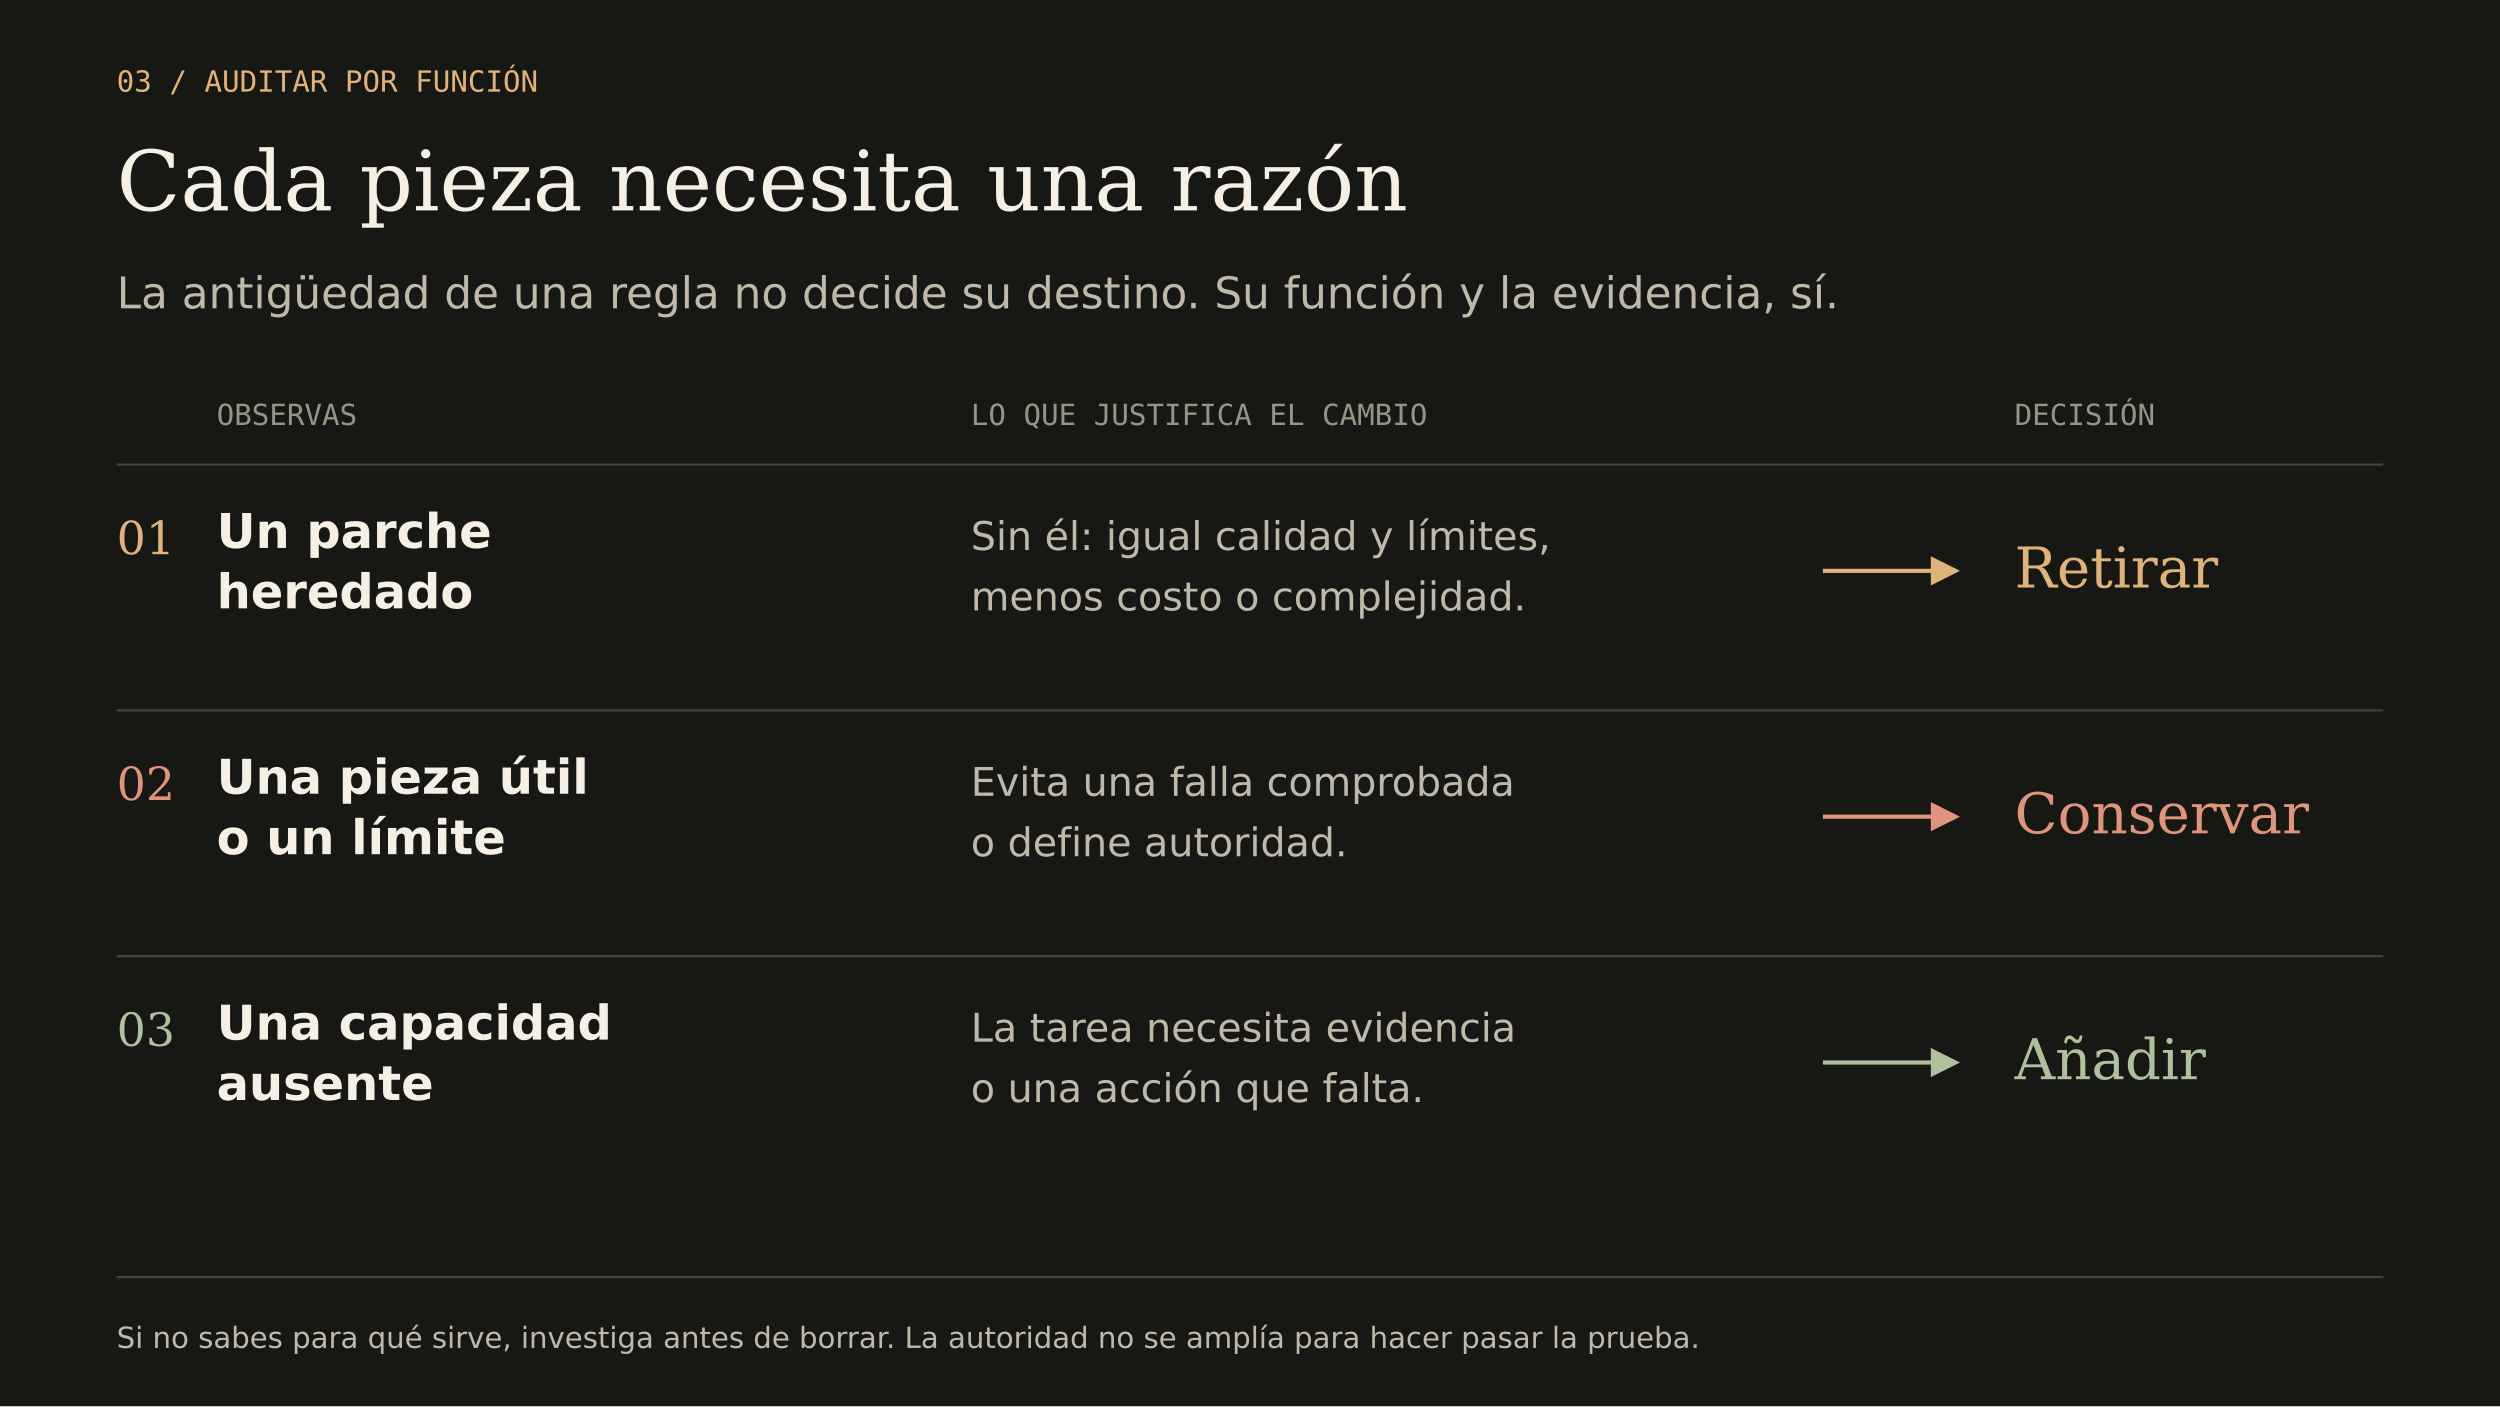
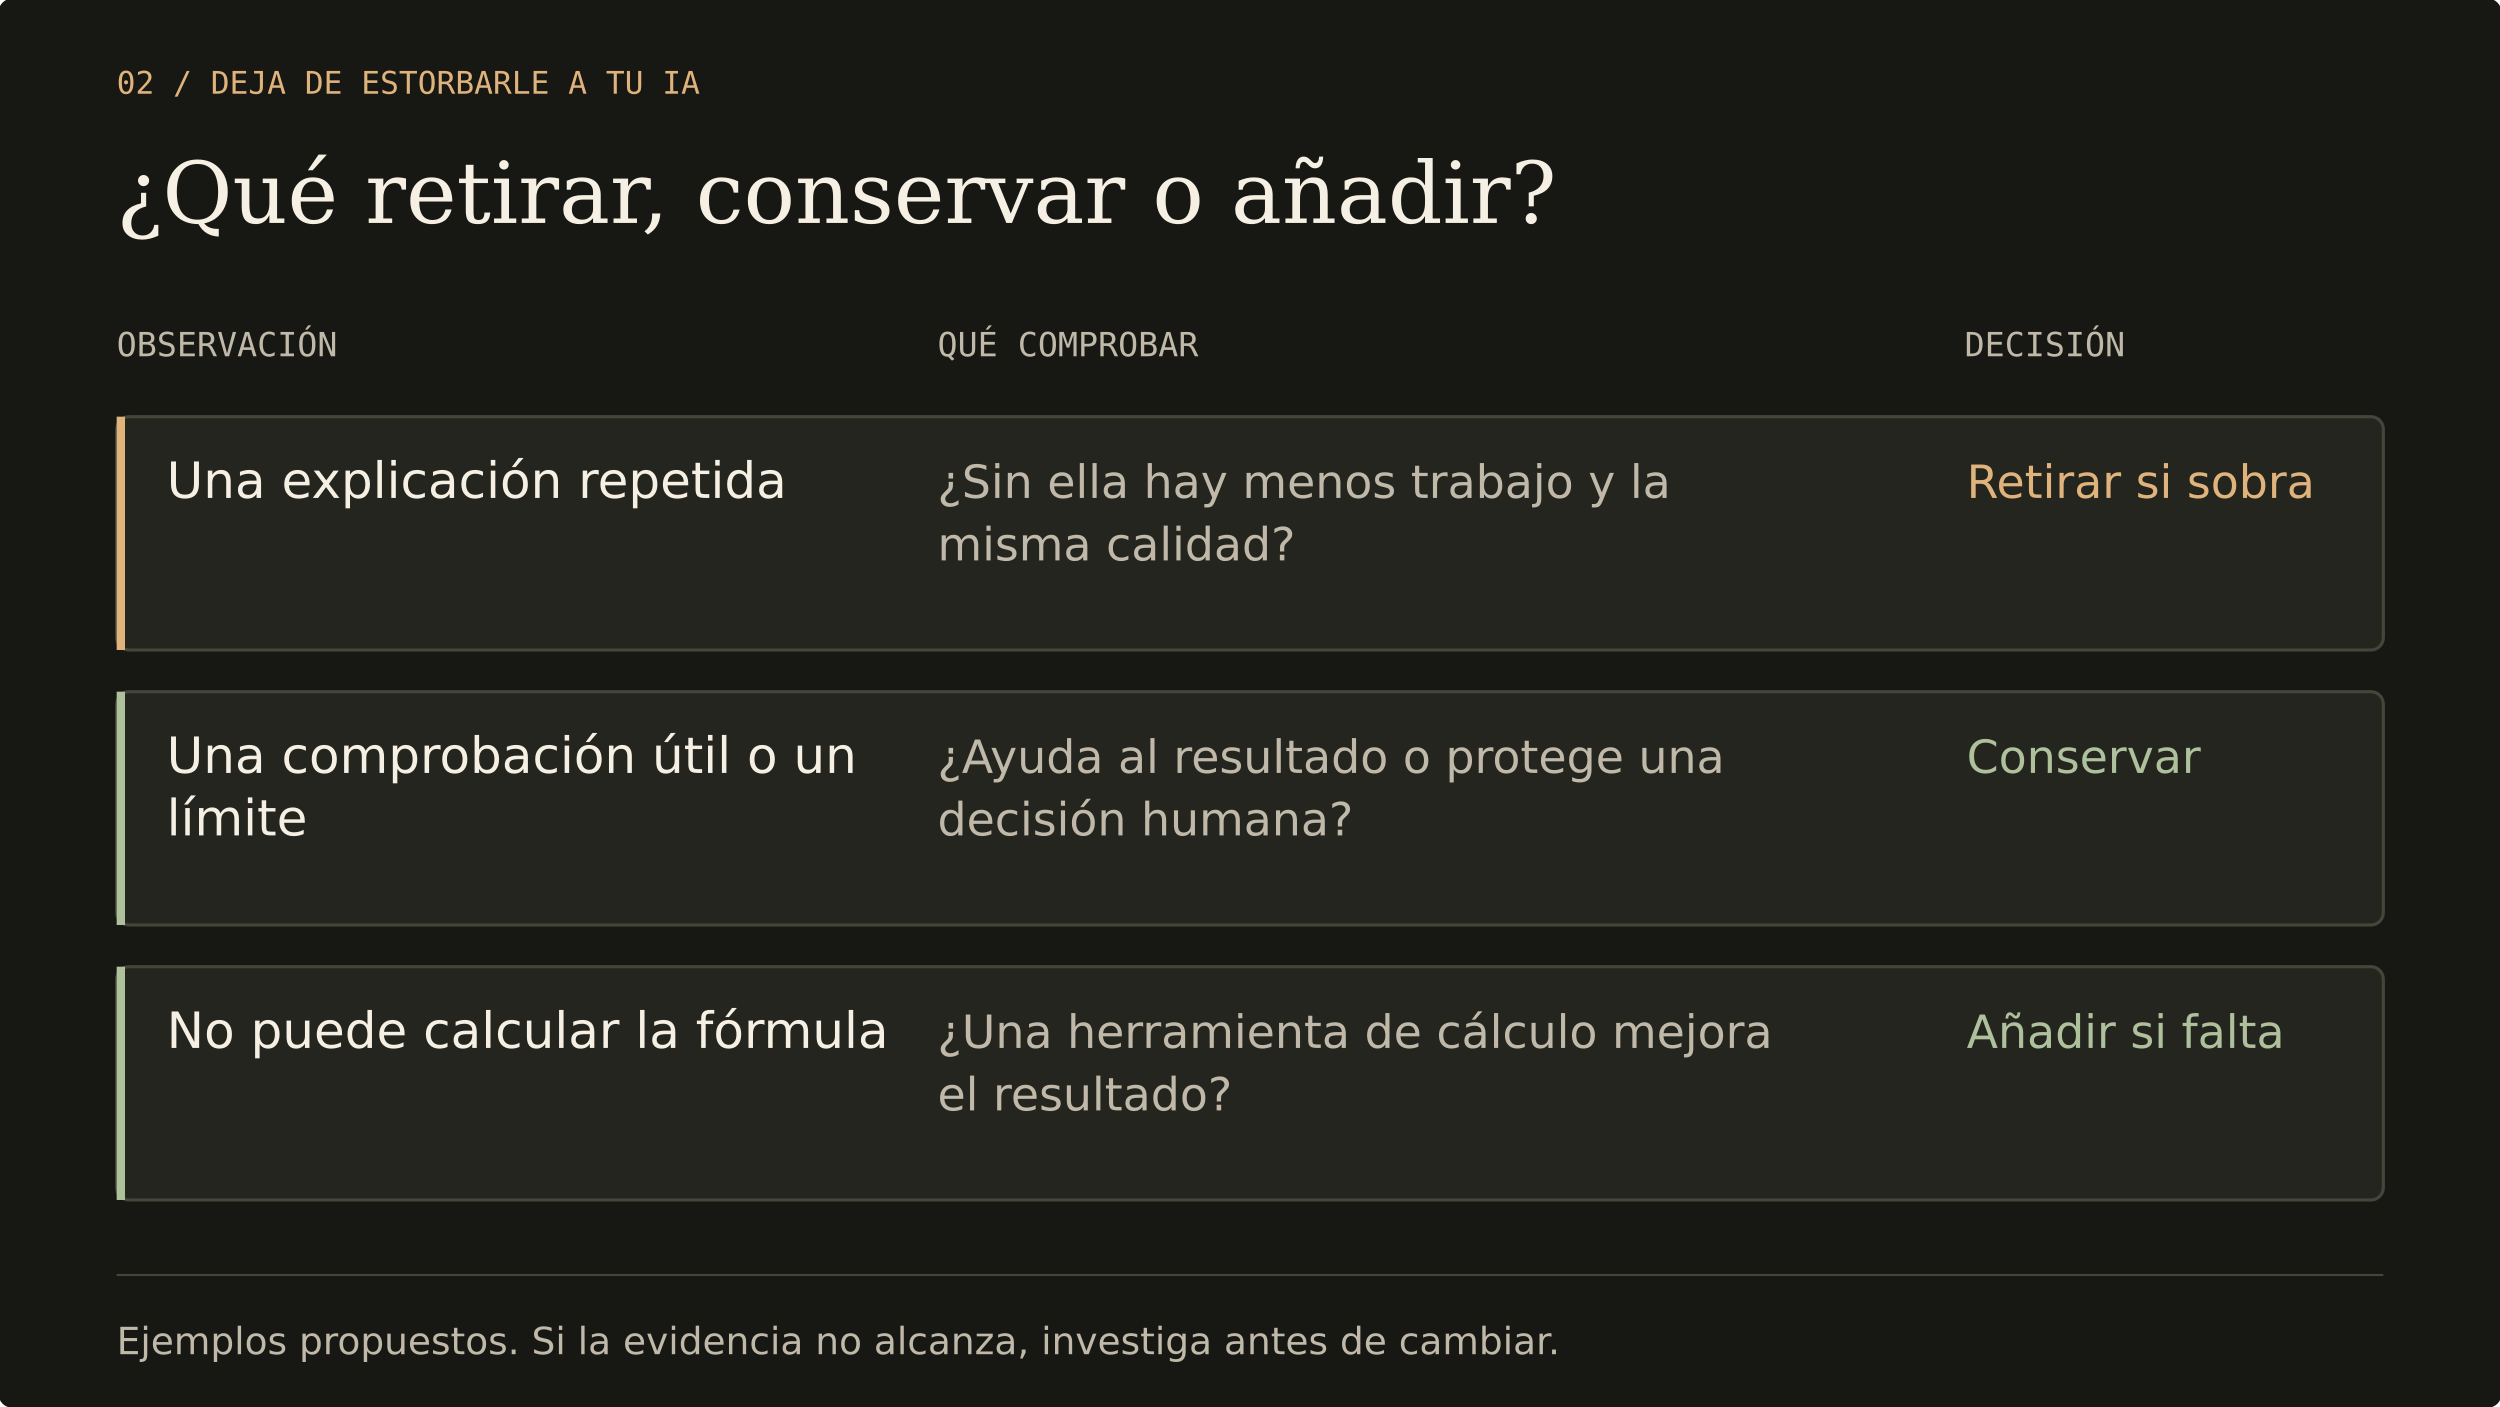
- <svg xmlns="http://www.w3.org/2000/svg" viewBox="0 0 1200 675" role="img" aria-labelledby="title desc">
+ <svg xmlns="http://www.w3.org/2000/svg" width="1200" height="675" viewBox="0 0 1200 675" role="img" aria-labelledby="title desc">
  <defs>
-     <marker id="sage" viewBox="0 0 10 10" refX="8" refY="5" markerWidth="7" markerHeight="7" orient="auto">
+     <marker id="ac0b9aa" viewBox="0 0 10 10" refX="9" refY="5" markerWidth="7" markerHeight="7" orient="auto">
+       <path d="M0 0L10 5L0 10Z" fill="#c0b9aa" />
+     </marker>
+     <marker id="adfb37b" viewBox="0 0 10 10" refX="9" refY="5" markerWidth="7" markerHeight="7" orient="auto">
+       <path d="M0 0L10 5L0 10Z" fill="#dfb37b" />
+     </marker>
+     <marker id="aaec09c" viewBox="0 0 10 10" refX="9" refY="5" markerWidth="7" markerHeight="7" orient="auto">
      <path d="M0 0L10 5L0 10Z" fill="#aec09c" />
    </marker>
-     <marker id="amber" viewBox="0 0 10 10" refX="8" refY="5" markerWidth="7" markerHeight="7" orient="auto">
-       <path d="M0 0L10 5L0 10Z" fill="#dfb37b" />
-     </marker>
-     <marker id="rust" viewBox="0 0 10 10" refX="8" refY="5" markerWidth="7" markerHeight="7" orient="auto">
+     <marker id="adf947d" viewBox="0 0 10 10" refX="9" refY="5" markerWidth="7" markerHeight="7" orient="auto">
      <path d="M0 0L10 5L0 10Z" fill="#df947d" />
    </marker>
-     <marker id="muted" viewBox="0 0 10 10" refX="8" refY="5" markerWidth="7" markerHeight="7" orient="auto">
-       <path d="M0 0L10 5L0 10Z" fill="#c0b9aa" />
-     </marker>
  </defs>
-   <rect x="0" y="0" width="1200" height="675" rx="0" fill="#171813" stroke="none" />
-   <text x="56" y="44" fill="#dfb37b" font-family="DejaVu Sans Mono, monospace" font-size="14" font-weight="400" text-anchor="start">03 / AUDITAR POR FUNCIÓN</text>
-   <text x="56" y="101" fill="#f6f0e4" font-family="Georgia, DejaVu Serif, serif" font-size="40" font-weight="400" text-anchor="start">Cada pieza necesita una razón</text>
-   <text x="56" y="148" fill="#c0b9aa" font-family="DejaVu Sans, sans-serif" font-size="21" font-weight="400" text-anchor="start">La antigüedad de una regla no decide su destino. Su función y la evidencia, sí.</text>
-   <text x="104" y="204" fill="#969584" font-family="DejaVu Sans Mono, monospace" font-size="14" font-weight="400" text-anchor="start">OBSERVAS</text>
-   <text x="466" y="204" fill="#969584" font-family="DejaVu Sans Mono, monospace" font-size="14" font-weight="400" text-anchor="start">LO QUE JUSTIFICA EL CAMBIO</text>
-   <text x="967" y="204" fill="#969584" font-family="DejaVu Sans Mono, monospace" font-size="14" font-weight="400" text-anchor="start">DECISIÓN</text>
-   <line x1="56" y1="223" x2="1144" y2="223" stroke="#454639" stroke-width="1" />
-   <text x="56" y="266" fill="#dfb37b" font-family="Georgia, DejaVu Serif, serif" font-size="22" font-weight="400" text-anchor="start">01</text>
-   <text x="104" y="263" fill="#f6f0e4" font-family="DejaVu Sans, sans-serif" font-size="23" font-weight="600" text-anchor="start">Un parche</text>
-   <text x="104" y="292" fill="#f6f0e4" font-family="DejaVu Sans, sans-serif" font-size="23" font-weight="600" text-anchor="start">heredado</text>
-   <text x="466" y="264" fill="#c0b9aa" font-family="DejaVu Sans, sans-serif" font-size="19" font-weight="400" text-anchor="start">Sin él: igual calidad y límites,</text>
-   <text x="466" y="293" fill="#c0b9aa" font-family="DejaVu Sans, sans-serif" font-size="19" font-weight="400" text-anchor="start">menos costo o complejidad.</text>
-   <path d="M875 274H938" fill="none" stroke="#dfb37b" stroke-width="2" marker-end="url(#amber)" />
-   <text x="967" y="282" fill="#dfb37b" font-family="Georgia, DejaVu Serif, serif" font-size="27" font-weight="400" text-anchor="start">Retirar</text>
-   <line x1="56" y1="341" x2="1144" y2="341" stroke="#454639" stroke-width="1" />
-   <text x="56" y="384" fill="#df947d" font-family="Georgia, DejaVu Serif, serif" font-size="22" font-weight="400" text-anchor="start">02</text>
-   <text x="104" y="381" fill="#f6f0e4" font-family="DejaVu Sans, sans-serif" font-size="23" font-weight="600" text-anchor="start">Una pieza útil</text>
-   <text x="104" y="410" fill="#f6f0e4" font-family="DejaVu Sans, sans-serif" font-size="23" font-weight="600" text-anchor="start">o un límite</text>
-   <text x="466" y="382" fill="#c0b9aa" font-family="DejaVu Sans, sans-serif" font-size="19" font-weight="400" text-anchor="start">Evita una falla comprobada</text>
-   <text x="466" y="411" fill="#c0b9aa" font-family="DejaVu Sans, sans-serif" font-size="19" font-weight="400" text-anchor="start">o define autoridad.</text>
-   <path d="M875 392H938" fill="none" stroke="#df947d" stroke-width="2" marker-end="url(#rust)" />
-   <text x="967" y="400" fill="#df947d" font-family="Georgia, DejaVu Serif, serif" font-size="27" font-weight="400" text-anchor="start">Conservar</text>
-   <line x1="56" y1="459" x2="1144" y2="459" stroke="#454639" stroke-width="1" />
-   <text x="56" y="502" fill="#aec09c" font-family="Georgia, DejaVu Serif, serif" font-size="22" font-weight="400" text-anchor="start">03</text>
-   <text x="104" y="499" fill="#f6f0e4" font-family="DejaVu Sans, sans-serif" font-size="23" font-weight="600" text-anchor="start">Una capacidad</text>
-   <text x="104" y="528" fill="#f6f0e4" font-family="DejaVu Sans, sans-serif" font-size="23" font-weight="600" text-anchor="start">ausente</text>
-   <text x="466" y="500" fill="#c0b9aa" font-family="DejaVu Sans, sans-serif" font-size="19" font-weight="400" text-anchor="start">La tarea necesita evidencia</text>
-   <text x="466" y="529" fill="#c0b9aa" font-family="DejaVu Sans, sans-serif" font-size="19" font-weight="400" text-anchor="start">o una acción que falta.</text>
-   <path d="M875 510H938" fill="none" stroke="#aec09c" stroke-width="2" marker-end="url(#sage)" />
-   <text x="967" y="518" fill="#aec09c" font-family="Georgia, DejaVu Serif, serif" font-size="27" font-weight="400" text-anchor="start">Añadir</text>
-   <line x1="56" y1="613" x2="1144" y2="613" stroke="#454639" stroke-width="1" />
-   <text x="56" y="647" fill="#c0b9aa" font-family="DejaVu Sans, sans-serif" font-size="14" font-weight="400" text-anchor="start">Si no sabes para qué sirve, investiga antes de borrar. La autoridad no se amplía para hacer pasar la prueba.</text>
+   <rect x="0" y="0" width="1200" height="675" rx="6" fill="#171813" stroke="#171813" stroke-width="1.5" />
+   <text x="56" y="45" fill="#dfb37b" font-family="DejaVu Sans Mono, monospace" font-size="15" text-anchor="start">02 / DEJA DE ESTORBARLE A TU IA</text>
+   <text x="56" y="107" fill="#f6f0e4" font-family="Georgia, DejaVu Serif, serif" font-size="41" text-anchor="start">¿Qué retirar, conservar o añadir?</text>
+   <text x="56" y="171" fill="#c0b9aa" font-family="DejaVu Sans Mono, monospace" font-size="16" text-anchor="start">OBSERVACIÓN</text>
+   <text x="450" y="171" fill="#c0b9aa" font-family="DejaVu Sans Mono, monospace" font-size="16" text-anchor="start">QUÉ COMPROBAR</text>
+   <text x="943" y="171" fill="#c0b9aa" font-family="DejaVu Sans Mono, monospace" font-size="16" text-anchor="start">DECISIÓN</text>
+   <rect x="56" y="200" width="1088" height="112" rx="6" fill="#24251e" stroke="#454639" stroke-width="1.5" />
+   <rect x="56" y="200" width="4" height="112" fill="#dfb37b" />
+   <text x="80" y="239" fill="#f6f0e4" font-family="DejaVu Sans, sans-serif" font-size="24" text-anchor="start">Una explicación repetida</text>
+   <text x="450" y="239" fill="#c0b9aa" font-family="DejaVu Sans, sans-serif" font-size="22" text-anchor="start">¿Sin ella hay menos trabajo y la</text>
+   <text x="450" y="269" fill="#c0b9aa" font-family="DejaVu Sans, sans-serif" font-size="22" text-anchor="start">misma calidad?</text>
+   <text x="944" y="239" fill="#dfb37b" font-family="DejaVu Sans, sans-serif" font-size="22" text-anchor="start">Retirar si sobra</text>
+   <rect x="56" y="332" width="1088" height="112" rx="6" fill="#24251e" stroke="#454639" stroke-width="1.5" />
+   <rect x="56" y="332" width="4" height="112" fill="#aec09c" />
+   <text x="80" y="371" fill="#f6f0e4" font-family="DejaVu Sans, sans-serif" font-size="24" text-anchor="start">Una comprobación útil o un</text>
+   <text x="80" y="401" fill="#f6f0e4" font-family="DejaVu Sans, sans-serif" font-size="24" text-anchor="start">límite</text>
+   <text x="450" y="371" fill="#c0b9aa" font-family="DejaVu Sans, sans-serif" font-size="22" text-anchor="start">¿Ayuda al resultado o protege una</text>
+   <text x="450" y="401" fill="#c0b9aa" font-family="DejaVu Sans, sans-serif" font-size="22" text-anchor="start">decisión humana?</text>
+   <text x="944" y="371" fill="#aec09c" font-family="DejaVu Sans, sans-serif" font-size="22" text-anchor="start">Conservar</text>
+   <rect x="56" y="464" width="1088" height="112" rx="6" fill="#24251e" stroke="#454639" stroke-width="1.5" />
+   <rect x="56" y="464" width="4" height="112" fill="#aec09c" />
+   <text x="80" y="503" fill="#f6f0e4" font-family="DejaVu Sans, sans-serif" font-size="24" text-anchor="start">No puede calcular la fórmula</text>
+   <text x="450" y="503" fill="#c0b9aa" font-family="DejaVu Sans, sans-serif" font-size="22" text-anchor="start">¿Una herramienta de cálculo mejora</text>
+   <text x="450" y="533" fill="#c0b9aa" font-family="DejaVu Sans, sans-serif" font-size="22" text-anchor="start">el resultado?</text>
+   <text x="944" y="503" fill="#aec09c" font-family="DejaVu Sans, sans-serif" font-size="22" text-anchor="start">Añadir si falta</text>
+   <path d="M56 612H1144" stroke="#454639" />
+   <text x="56" y="650" fill="#c0b9aa" font-family="DejaVu Sans, sans-serif" font-size="18" text-anchor="start">Ejemplos propuestos. Si la evidencia no alcanza, investiga antes de cambiar.</text>
</svg>
